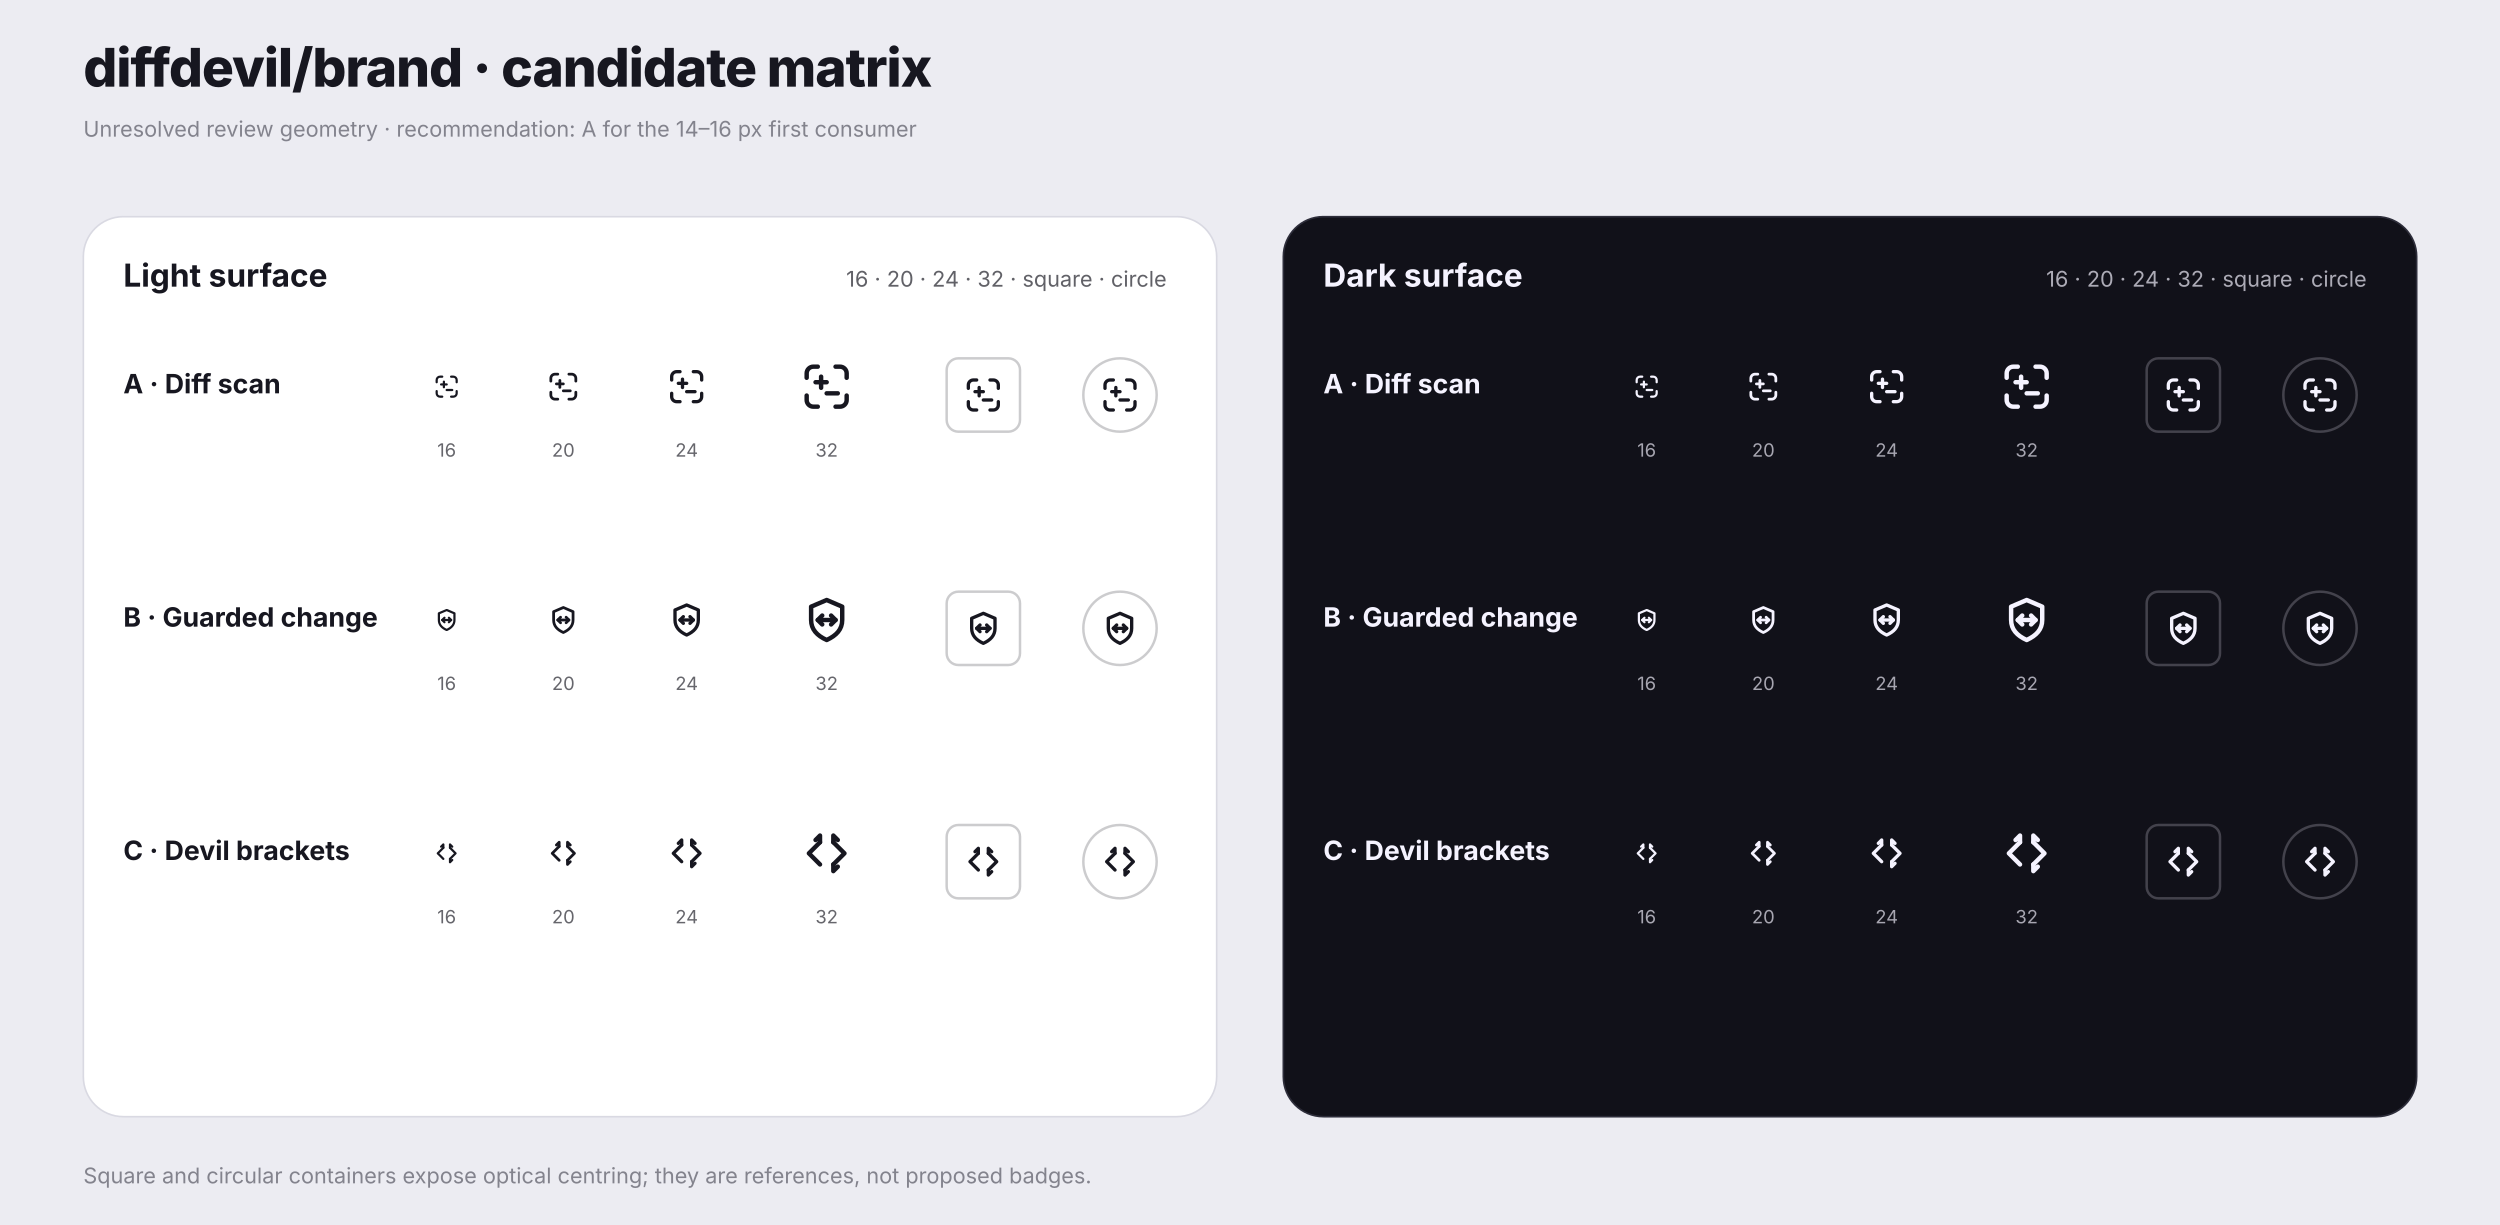
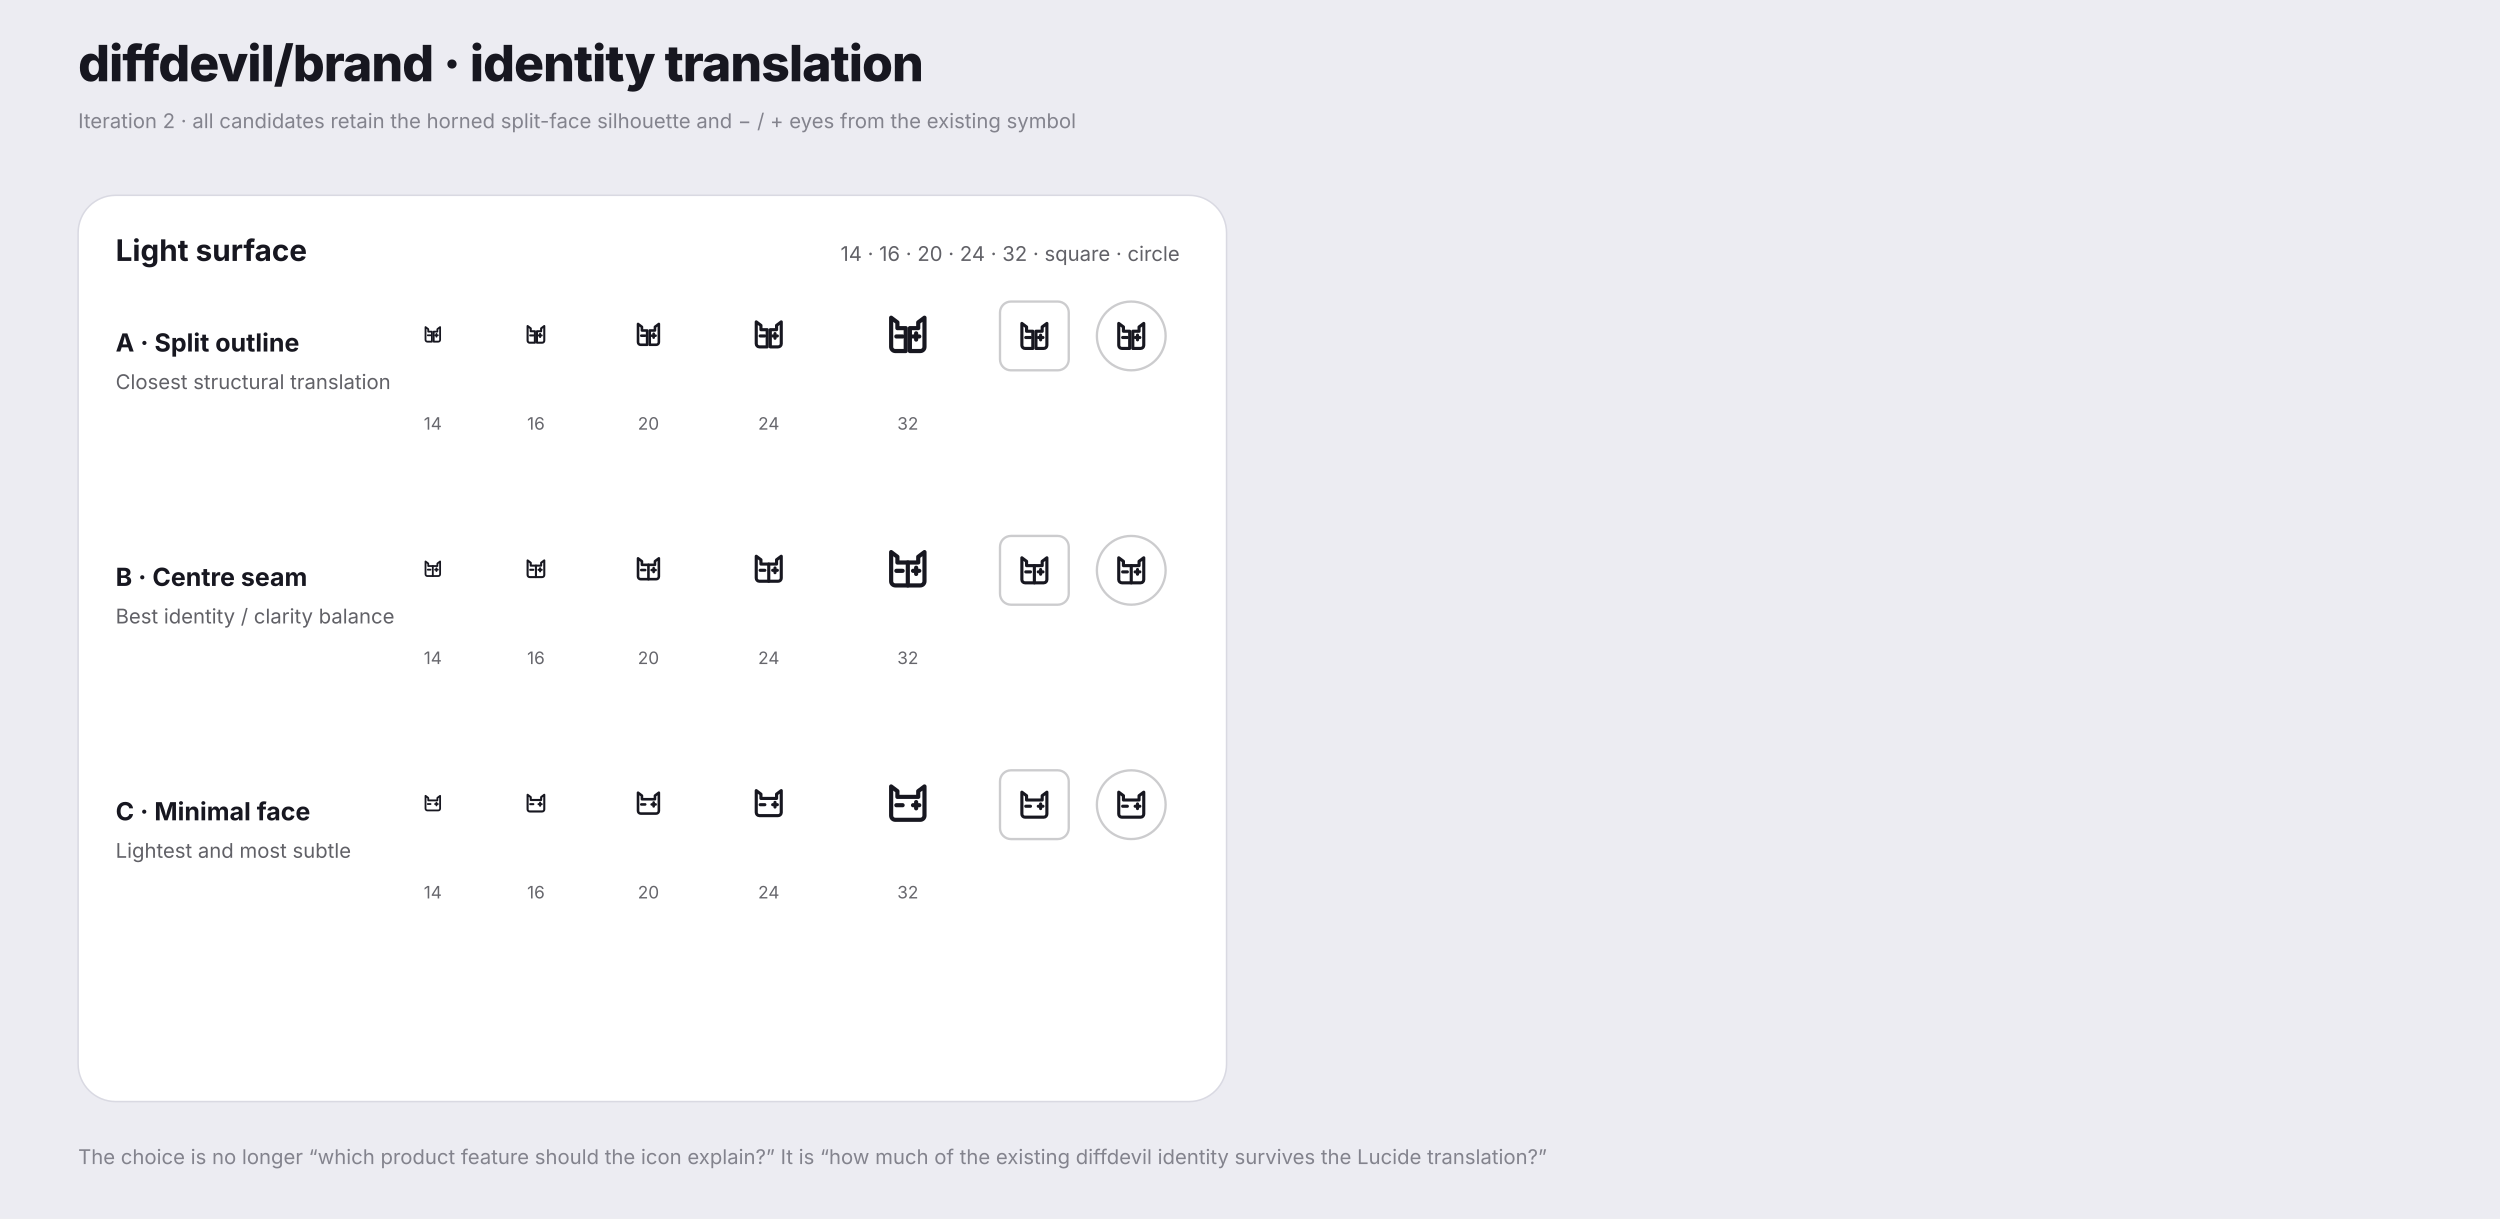
- <svg xmlns="http://www.w3.org/2000/svg" width="1500" height="735" viewBox="0 0 1500 735" role="img" aria-labelledby="title description">
-   <style>text{font-family:Inter,ui-sans-serif,system-ui,-apple-system,BlinkMacSystemFont,"Segoe UI",sans-serif}.title{font-size:32px;font-weight:760;letter-spacing:-.6px}.section{font-size:19px;font-weight:720}.name{font-size:16px;font-weight:680}.meta{font-size:13px;opacity:.68}.tiny{font-size:11px;opacity:.66}.stroke{fill:none;stroke:currentColor;stroke-width:2;stroke-linecap:round;stroke-linejoin:round}.fill{fill:currentColor}.container{fill:none;stroke:currentColor;stroke-opacity:.22;stroke-width:1.5}</style>
+ <svg xmlns="http://www.w3.org/2000/svg" width="1600" height="780" viewBox="0 0 1600 780" role="img" aria-labelledby="title description">
+   <style>
+ text{font-family:Inter,ui-sans-serif,system-ui,-apple-system,BlinkMacSystemFont,"Segoe UI",sans-serif}
+ .title{font-size:32px;font-weight:760;letter-spacing:-.6px}
+ .section{font-size:19px;font-weight:720}
+ .name{font-size:16px;font-weight:680}
+ .meta{font-size:13px;opacity:.68}
+ .tiny{font-size:11px;opacity:.66}
+ .stroke{fill:none;stroke:currentColor;stroke-width:2;stroke-linecap:round;stroke-linejoin:round}
+ .container{fill:none;stroke:currentColor;stroke-opacity:.22;stroke-width:1.5}
+ </style>
  <defs>
-     <symbol id="candidate-a" viewBox="0 0 24 24">
-       <path d="M8 3H6a3 3 0 0 0-3 3v2" />
-       <path d="M16 3h2a3 3 0 0 1 3 3v2" />
-       <path d="M21 16v2a3 3 0 0 1-3 3h-2" />
-       <path d="M8 21H6a3 3 0 0 1-3-3v-2" />
-       <path d="M7 10h5" />
-       <path d="M9.5 7.5v5" />
-       <path d="M12 15h5" />
+     <symbol id="a-split-outline" viewBox="0 0 24 24">
+       <path d="M4 4l3 2.25V9h4v11H6a2 2 0 0 1-2-2Z" />
+       <path d="M20 4l-3 2.25V9h-4v11h5a2 2 0 0 0 2-2Z" />
+       <path d="M6.5 13h3" />
+       <path d="M14.5 13h3" />
+       <path d="M16 11.5v3" />
    </symbol>
-     <symbol id="candidate-b" viewBox="0 0 24 24">
-       <path d="m12 3 7 3v6c0 4.2-2.6 7-7 9-4.4-2-7-4.8-7-9V6z" />
-       <path d="M8 12h8" />
-       <path d="m10 10-2 2 2 2" />
-       <path d="m14 10 2 2-2 2" />
+     <symbol id="b-center-seam" viewBox="0 0 24 24">
+       <path d="M4 4l3 2.25V9h10V6.25L20 4v14a2 2 0 0 1-2 2H6a2 2 0 0 1-2-2Z" />
+       <path d="M12 9v11" />
+       <path d="M6.5 13h3" />
+       <path d="M14.5 13h3" />
+       <path d="M16 11.5v3" />
    </symbol>
-     <symbol id="candidate-c" viewBox="0 0 24 24">
-       <path d="m9 7-5 5 5 5" />
-       <path d="m15 7 5 5-5 5" />
-       <path d="M9 7V4L7 6" />
-       <path d="M15 7V4l2 2" />
-       <path d="M15 17v3l2-2" />
+     <symbol id="c-minimal-face" viewBox="0 0 24 24">
+       <path d="M4 4l3 2.25V9h10V6.25L20 4v14a2 2 0 0 1-2 2H6a2 2 0 0 1-2-2Z" />
+       <path d="M6.5 13h3" />
+       <path d="M14.5 13h3" />
+       <path d="M16 11.5v3" />
    </symbol>
  </defs>
-   <rect width="1500" height="735" fill="#ececf2" />
-   <text x="50" y="52" class="title" fill="#171720">diffdevil/brand · candidate matrix</text>
-   <text x="50" y="82" class="meta" fill="#52525e">Unresolved review geometry · recommendation: A for the 14–16 px first consumer</text>
-   <g transform="translate(50 130)" color="#171720" fill="currentColor">
-     <rect width="680" height="540" rx="24" fill="#ffffff" stroke="#d9d9e2" />
+   <rect width="1600" height="780" fill="#ececf2" />
+   <text x="50" y="52" class="title" fill="#171720">diffdevil/brand · identity translation</text>
+   <text x="50" y="82" class="meta" fill="#52525e">Iteration 2 · all candidates retain the horned split-face silhouette and − / + eyes from the existing symbol</text>
+   <g transform="translate(50 125)" color="#171720" fill="currentColor">
+     <rect width="735" height="580" rx="24" fill="#ffffff" stroke="#d9d9e2" />
    <text x="24" y="42" class="section">Light surface</text>
-     <text x="650" y="42" class="meta" text-anchor="end">16 · 20 · 24 · 32 · square · circle</text>
-     <text x="24" y="106" class="name">A · Diff scan</text>
-     <use href="#candidate-a" class="stroke" x="210" y="94" width="16" height="16" />
-     <text x="218" y="144" class="tiny" text-anchor="middle">16</text>
-     <use href="#candidate-a" class="stroke" x="278" y="92" width="20" height="20" />
-     <text x="288" y="144" class="tiny" text-anchor="middle">20</text>
-     <use href="#candidate-a" class="stroke" x="350" y="90" width="24" height="24" />
-     <text x="362" y="144" class="tiny" text-anchor="middle">24</text>
-     <use href="#candidate-a" class="stroke" x="430" y="86" width="32" height="32" />
-     <text x="446" y="144" class="tiny" text-anchor="middle">32</text>
-     <rect x="518" y="85" width="44" height="44" rx="7" class="container" />
-     <use href="#candidate-a" class="stroke" x="528" y="95" width="24" height="24" />
-     <circle cx="622" cy="107" r="22" class="container" />
-     <use href="#candidate-a" class="stroke" x="610" y="95" width="24" height="24" />
-     <text x="24" y="246" class="name">B · Guarded change</text>
-     <use href="#candidate-b" class="stroke" x="210" y="234" width="16" height="16" />
-     <text x="218" y="284" class="tiny" text-anchor="middle">16</text>
-     <use href="#candidate-b" class="stroke" x="278" y="232" width="20" height="20" />
-     <text x="288" y="284" class="tiny" text-anchor="middle">20</text>
-     <use href="#candidate-b" class="stroke" x="350" y="230" width="24" height="24" />
-     <text x="362" y="284" class="tiny" text-anchor="middle">24</text>
-     <use href="#candidate-b" class="stroke" x="430" y="226" width="32" height="32" />
-     <text x="446" y="284" class="tiny" text-anchor="middle">32</text>
-     <rect x="518" y="225" width="44" height="44" rx="7" class="container" />
-     <use href="#candidate-b" class="stroke" x="528" y="235" width="24" height="24" />
-     <circle cx="622" cy="247" r="22" class="container" />
-     <use href="#candidate-b" class="stroke" x="610" y="235" width="24" height="24" />
-     <text x="24" y="386" class="name">C · Devil brackets</text>
-     <use href="#candidate-c" class="stroke" x="210" y="374" width="16" height="16" />
-     <text x="218" y="424" class="tiny" text-anchor="middle">16</text>
-     <use href="#candidate-c" class="stroke" x="278" y="372" width="20" height="20" />
-     <text x="288" y="424" class="tiny" text-anchor="middle">20</text>
-     <use href="#candidate-c" class="stroke" x="350" y="370" width="24" height="24" />
-     <text x="362" y="424" class="tiny" text-anchor="middle">24</text>
-     <use href="#candidate-c" class="stroke" x="430" y="366" width="32" height="32" />
-     <text x="446" y="424" class="tiny" text-anchor="middle">32</text>
-     <rect x="518" y="365" width="44" height="44" rx="7" class="container" />
-     <use href="#candidate-c" class="stroke" x="528" y="375" width="24" height="24" />
-     <circle cx="622" cy="387" r="22" class="container" />
-     <use href="#candidate-c" class="stroke" x="610" y="375" width="24" height="24" />
+     <text x="705" y="42" class="meta" text-anchor="end">14 · 16 · 20 · 24 · 32 · square · circle</text>
+     <text x="24" y="100" class="name">A · Split outline</text>
+     <text x="24" y="124" class="meta">Closest structural translation</text>
+     <use href="#a-split-outline" class="stroke" x="220" y="82.0" width="14" height="14" />
+     <text x="227.0" y="150" class="tiny" text-anchor="middle">14</text>
+     <use href="#a-split-outline" class="stroke" x="285" y="81.0" width="16" height="16" />
+     <text x="293.0" y="150" class="tiny" text-anchor="middle">16</text>
+     <use href="#a-split-outline" class="stroke" x="355" y="79.0" width="20" height="20" />
+     <text x="365.0" y="150" class="tiny" text-anchor="middle">20</text>
+     <use href="#a-split-outline" class="stroke" x="430" y="77.0" width="24" height="24" />
+     <text x="442.0" y="150" class="tiny" text-anchor="middle">24</text>
+     <use href="#a-split-outline" class="stroke" x="515" y="73.0" width="32" height="32" />
+     <text x="531.0" y="150" class="tiny" text-anchor="middle">32</text>
+     <rect x="590" y="68" width="44" height="44" rx="7" class="container" />
+     <use href="#a-split-outline" class="stroke" x="600" y="78" width="24" height="24" />
+     <circle cx="674" cy="90" r="22" class="container" />
+     <use href="#a-split-outline" class="stroke" x="662" y="78" width="24" height="24" />
+     <text x="24" y="250" class="name">B · Centre seam</text>
+     <text x="24" y="274" class="meta">Best identity / clarity balance</text>
+     <use href="#b-center-seam" class="stroke" x="220" y="232.0" width="14" height="14" />
+     <text x="227.0" y="300" class="tiny" text-anchor="middle">14</text>
+     <use href="#b-center-seam" class="stroke" x="285" y="231.0" width="16" height="16" />
+     <text x="293.0" y="300" class="tiny" text-anchor="middle">16</text>
+     <use href="#b-center-seam" class="stroke" x="355" y="229.0" width="20" height="20" />
+     <text x="365.0" y="300" class="tiny" text-anchor="middle">20</text>
+     <use href="#b-center-seam" class="stroke" x="430" y="227.0" width="24" height="24" />
+     <text x="442.0" y="300" class="tiny" text-anchor="middle">24</text>
+     <use href="#b-center-seam" class="stroke" x="515" y="223.0" width="32" height="32" />
+     <text x="531.0" y="300" class="tiny" text-anchor="middle">32</text>
+     <rect x="590" y="218" width="44" height="44" rx="7" class="container" />
+     <use href="#b-center-seam" class="stroke" x="600" y="228" width="24" height="24" />
+     <circle cx="674" cy="240" r="22" class="container" />
+     <use href="#b-center-seam" class="stroke" x="662" y="228" width="24" height="24" />
+     <text x="24" y="400" class="name">C · Minimal face</text>
+     <text x="24" y="424" class="meta">Lightest and most subtle</text>
+     <use href="#c-minimal-face" class="stroke" x="220" y="382.0" width="14" height="14" />
+     <text x="227.0" y="450" class="tiny" text-anchor="middle">14</text>
+     <use href="#c-minimal-face" class="stroke" x="285" y="381.0" width="16" height="16" />
+     <text x="293.0" y="450" class="tiny" text-anchor="middle">16</text>
+     <use href="#c-minimal-face" class="stroke" x="355" y="379.0" width="20" height="20" />
+     <text x="365.0" y="450" class="tiny" text-anchor="middle">20</text>
+     <use href="#c-minimal-face" class="stroke" x="430" y="377.0" width="24" height="24" />
+     <text x="442.0" y="450" class="tiny" text-anchor="middle">24</text>
+     <use href="#c-minimal-face" class="stroke" x="515" y="373.0" width="32" height="32" />
+     <text x="531.0" y="450" class="tiny" text-anchor="middle">32</text>
+     <rect x="590" y="368" width="44" height="44" rx="7" class="container" />
+     <use href="#c-minimal-face" class="stroke" x="600" y="378" width="24" height="24" />
+     <circle cx="674" cy="390" r="22" class="container" />
+     <use href="#c-minimal-face" class="stroke" x="662" y="378" width="24" height="24" />
  </g>
-   <g transform="translate(770 130)" color="#f5f3ff" fill="currentColor">
-     <rect width="680" height="540" rx="24" fill="#111119" stroke="#2d2d3a" />
-     <text x="24" y="42" class="section">Dark surface</text>
-     <text x="650" y="42" class="meta" text-anchor="end">16 · 20 · 24 · 32 · square · circle</text>
-     <text x="24" y="106" class="name">A · Diff scan</text>
-     <use href="#candidate-a" class="stroke" x="210" y="94" width="16" height="16" />
-     <text x="218" y="144" class="tiny" text-anchor="middle">16</text>
-     <use href="#candidate-a" class="stroke" x="278" y="92" width="20" height="20" />
-     <text x="288" y="144" class="tiny" text-anchor="middle">20</text>
-     <use href="#candidate-a" class="stroke" x="350" y="90" width="24" height="24" />
-     <text x="362" y="144" class="tiny" text-anchor="middle">24</text>
-     <use href="#candidate-a" class="stroke" x="430" y="86" width="32" height="32" />
-     <text x="446" y="144" class="tiny" text-anchor="middle">32</text>
-     <rect x="518" y="85" width="44" height="44" rx="7" class="container" />
-     <use href="#candidate-a" class="stroke" x="528" y="95" width="24" height="24" />
-     <circle cx="622" cy="107" r="22" class="container" />
-     <use href="#candidate-a" class="stroke" x="610" y="95" width="24" height="24" />
-     <text x="24" y="246" class="name">B · Guarded change</text>
-     <use href="#candidate-b" class="stroke" x="210" y="234" width="16" height="16" />
-     <text x="218" y="284" class="tiny" text-anchor="middle">16</text>
-     <use href="#candidate-b" class="stroke" x="278" y="232" width="20" height="20" />
-     <text x="288" y="284" class="tiny" text-anchor="middle">20</text>
-     <use href="#candidate-b" class="stroke" x="350" y="230" width="24" height="24" />
-     <text x="362" y="284" class="tiny" text-anchor="middle">24</text>
-     <use href="#candidate-b" class="stroke" x="430" y="226" width="32" height="32" />
-     <text x="446" y="284" class="tiny" text-anchor="middle">32</text>
-     <rect x="518" y="225" width="44" height="44" rx="7" class="container" />
-     <use href="#candidate-b" class="stroke" x="528" y="235" width="24" height="24" />
-     <circle cx="622" cy="247" r="22" class="container" />
-     <use href="#candidate-b" class="stroke" x="610" y="235" width="24" height="24" />
-     <text x="24" y="386" class="name">C · Devil brackets</text>
-     <use href="#candidate-c" class="stroke" x="210" y="374" width="16" height="16" />
-     <text x="218" y="424" class="tiny" text-anchor="middle">16</text>
-     <use href="#candidate-c" class="stroke" x="278" y="372" width="20" height="20" />
-     <text x="288" y="424" class="tiny" text-anchor="middle">20</text>
-     <use href="#candidate-c" class="stroke" x="350" y="370" width="24" height="24" />
-     <text x="362" y="424" class="tiny" text-anchor="middle">24</text>
-     <use href="#candidate-c" class="stroke" x="430" y="366" width="32" height="32" />
-     <text x="446" y="424" class="tiny" text-anchor="middle">32</text>
-     <rect x="518" y="365" width="44" height="44" rx="7" class="container" />
-     <use href="#candidate-c" class="stroke" x="528" y="375" width="24" height="24" />
-     <circle cx="622" cy="387" r="22" class="container" />
-     <use href="#candidate-c" class="stroke" x="610" y="375" width="24" height="24" />
-   </g>
-   <text x="50" y="710" class="meta" fill="#52525e">Square and circular containers expose optical centring; they are references, not proposed badges.</text>
+   <text x="50" y="745" class="meta" fill="#52525e">The choice is no longer “which product feature should the icon explain?” It is “how much of the existing diffdevil identity survives the Lucide translation?”</text>
</svg>
